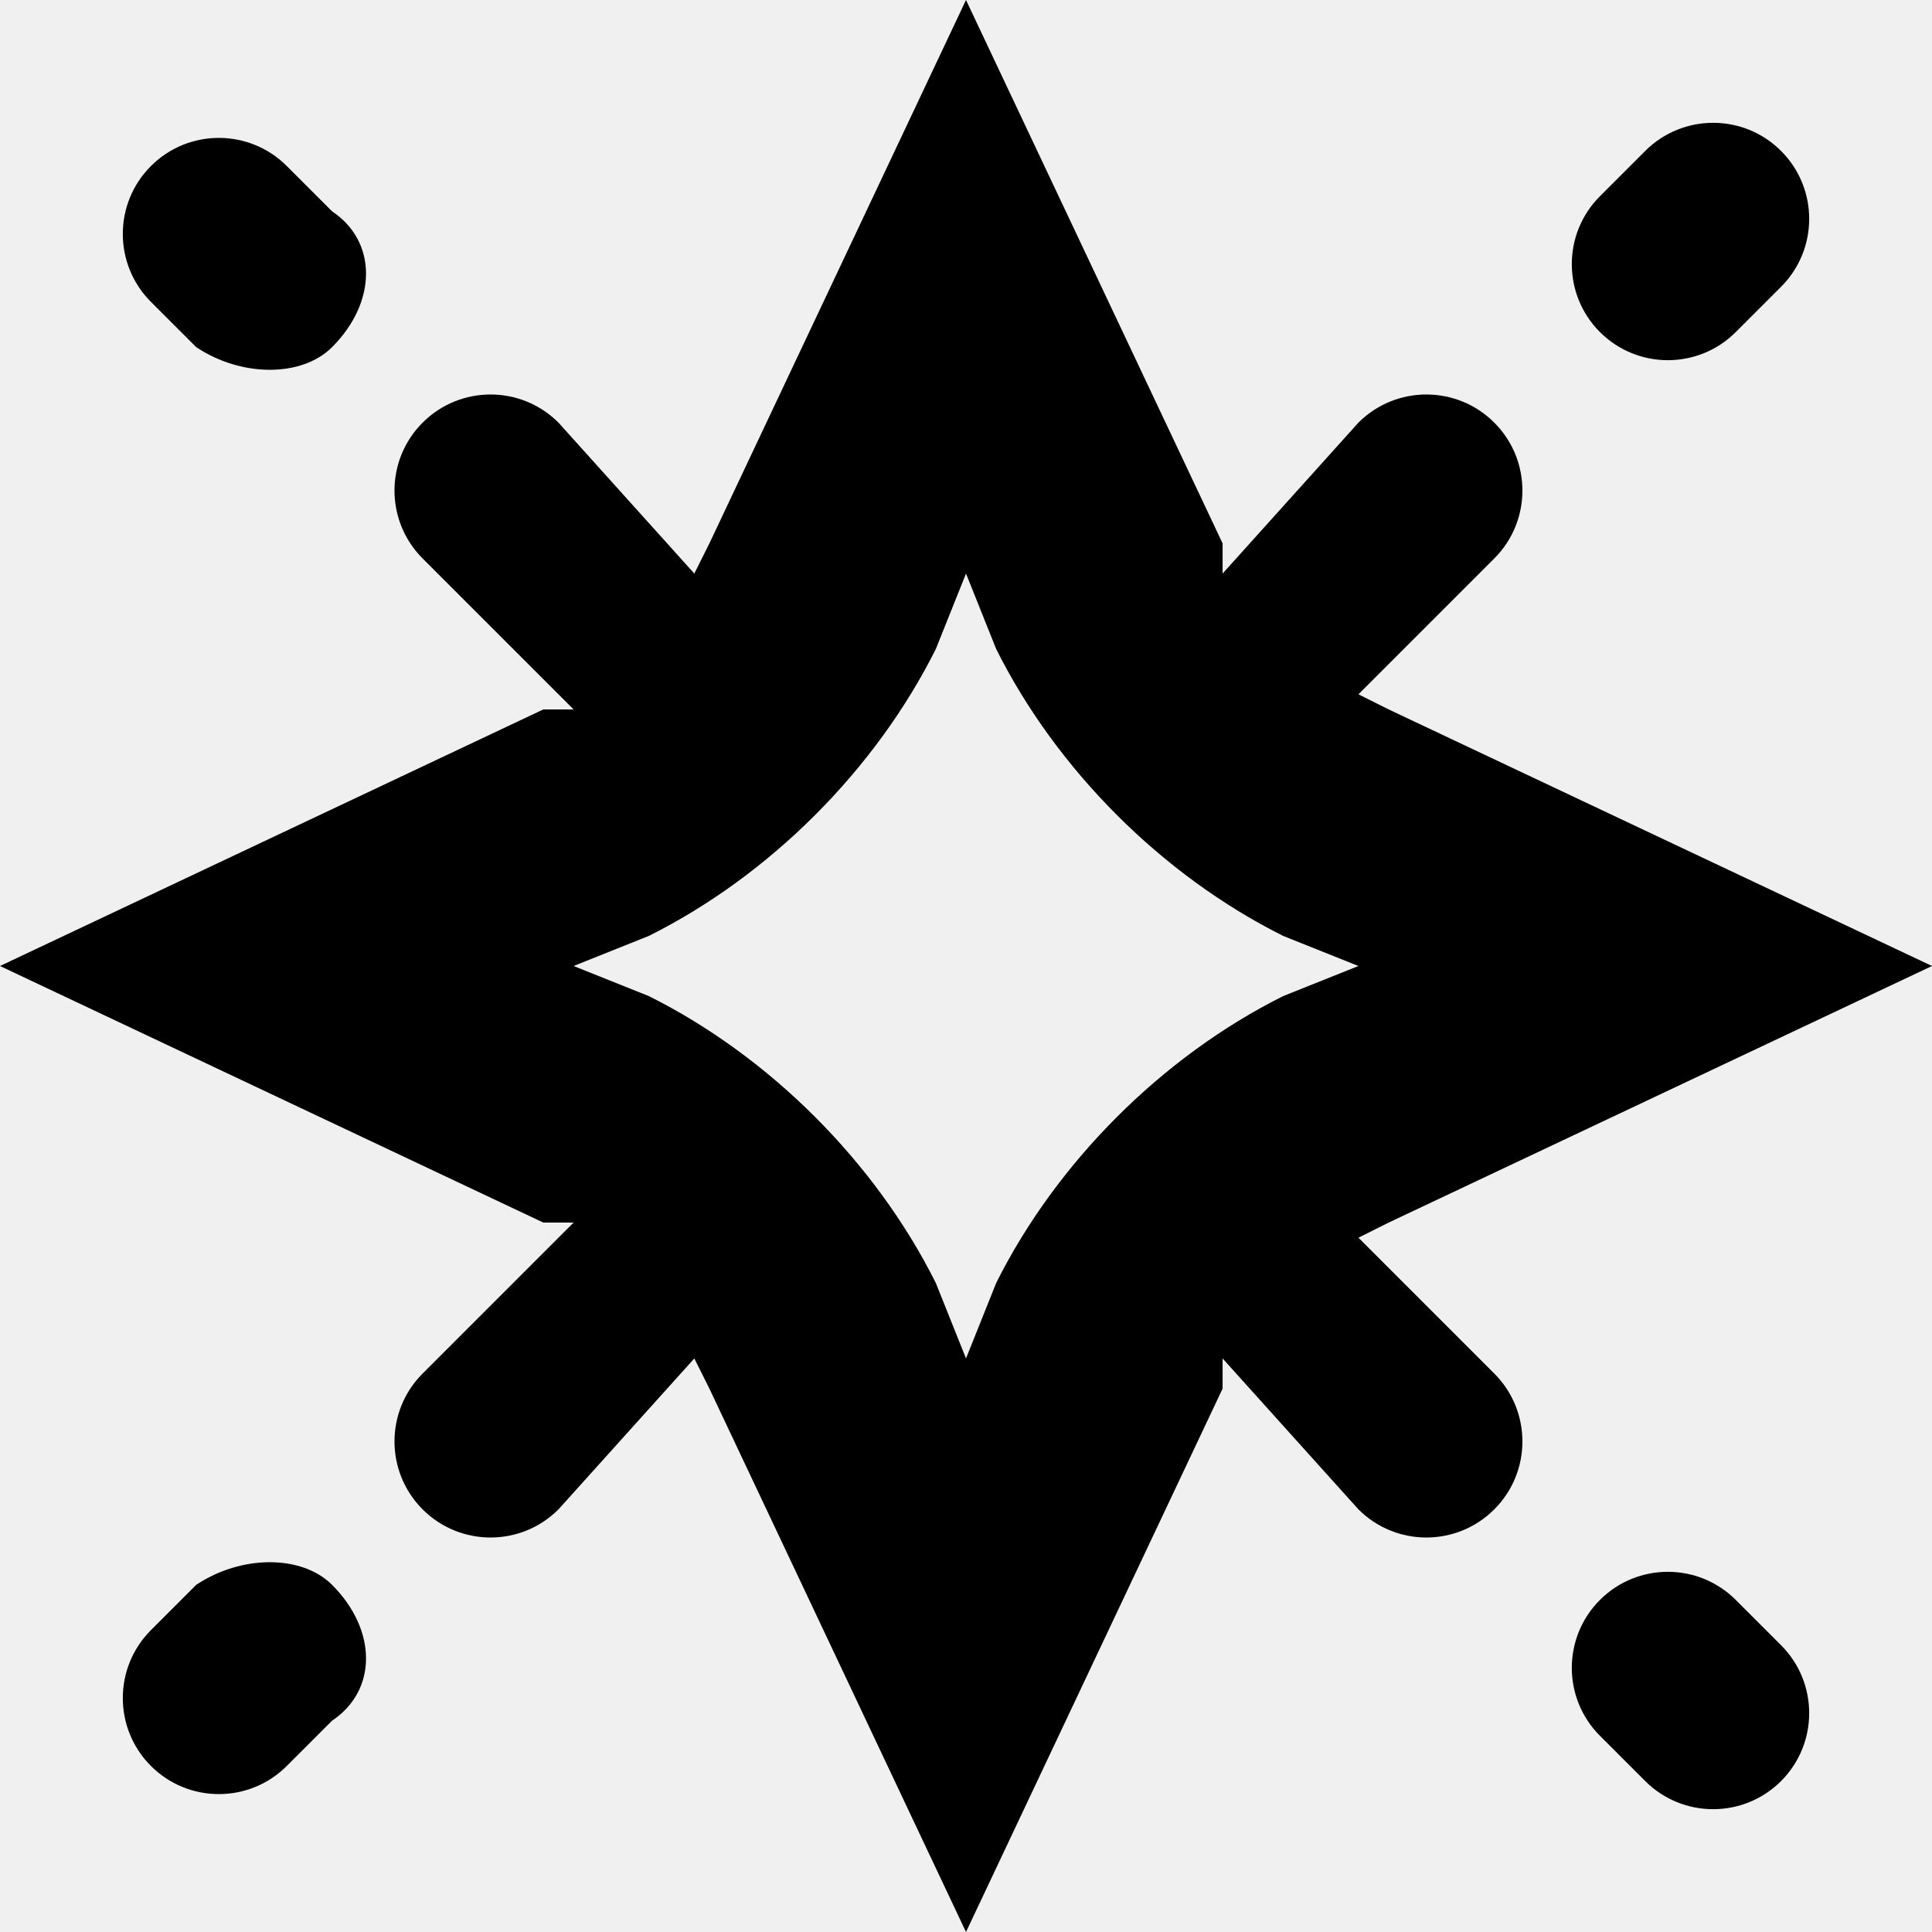
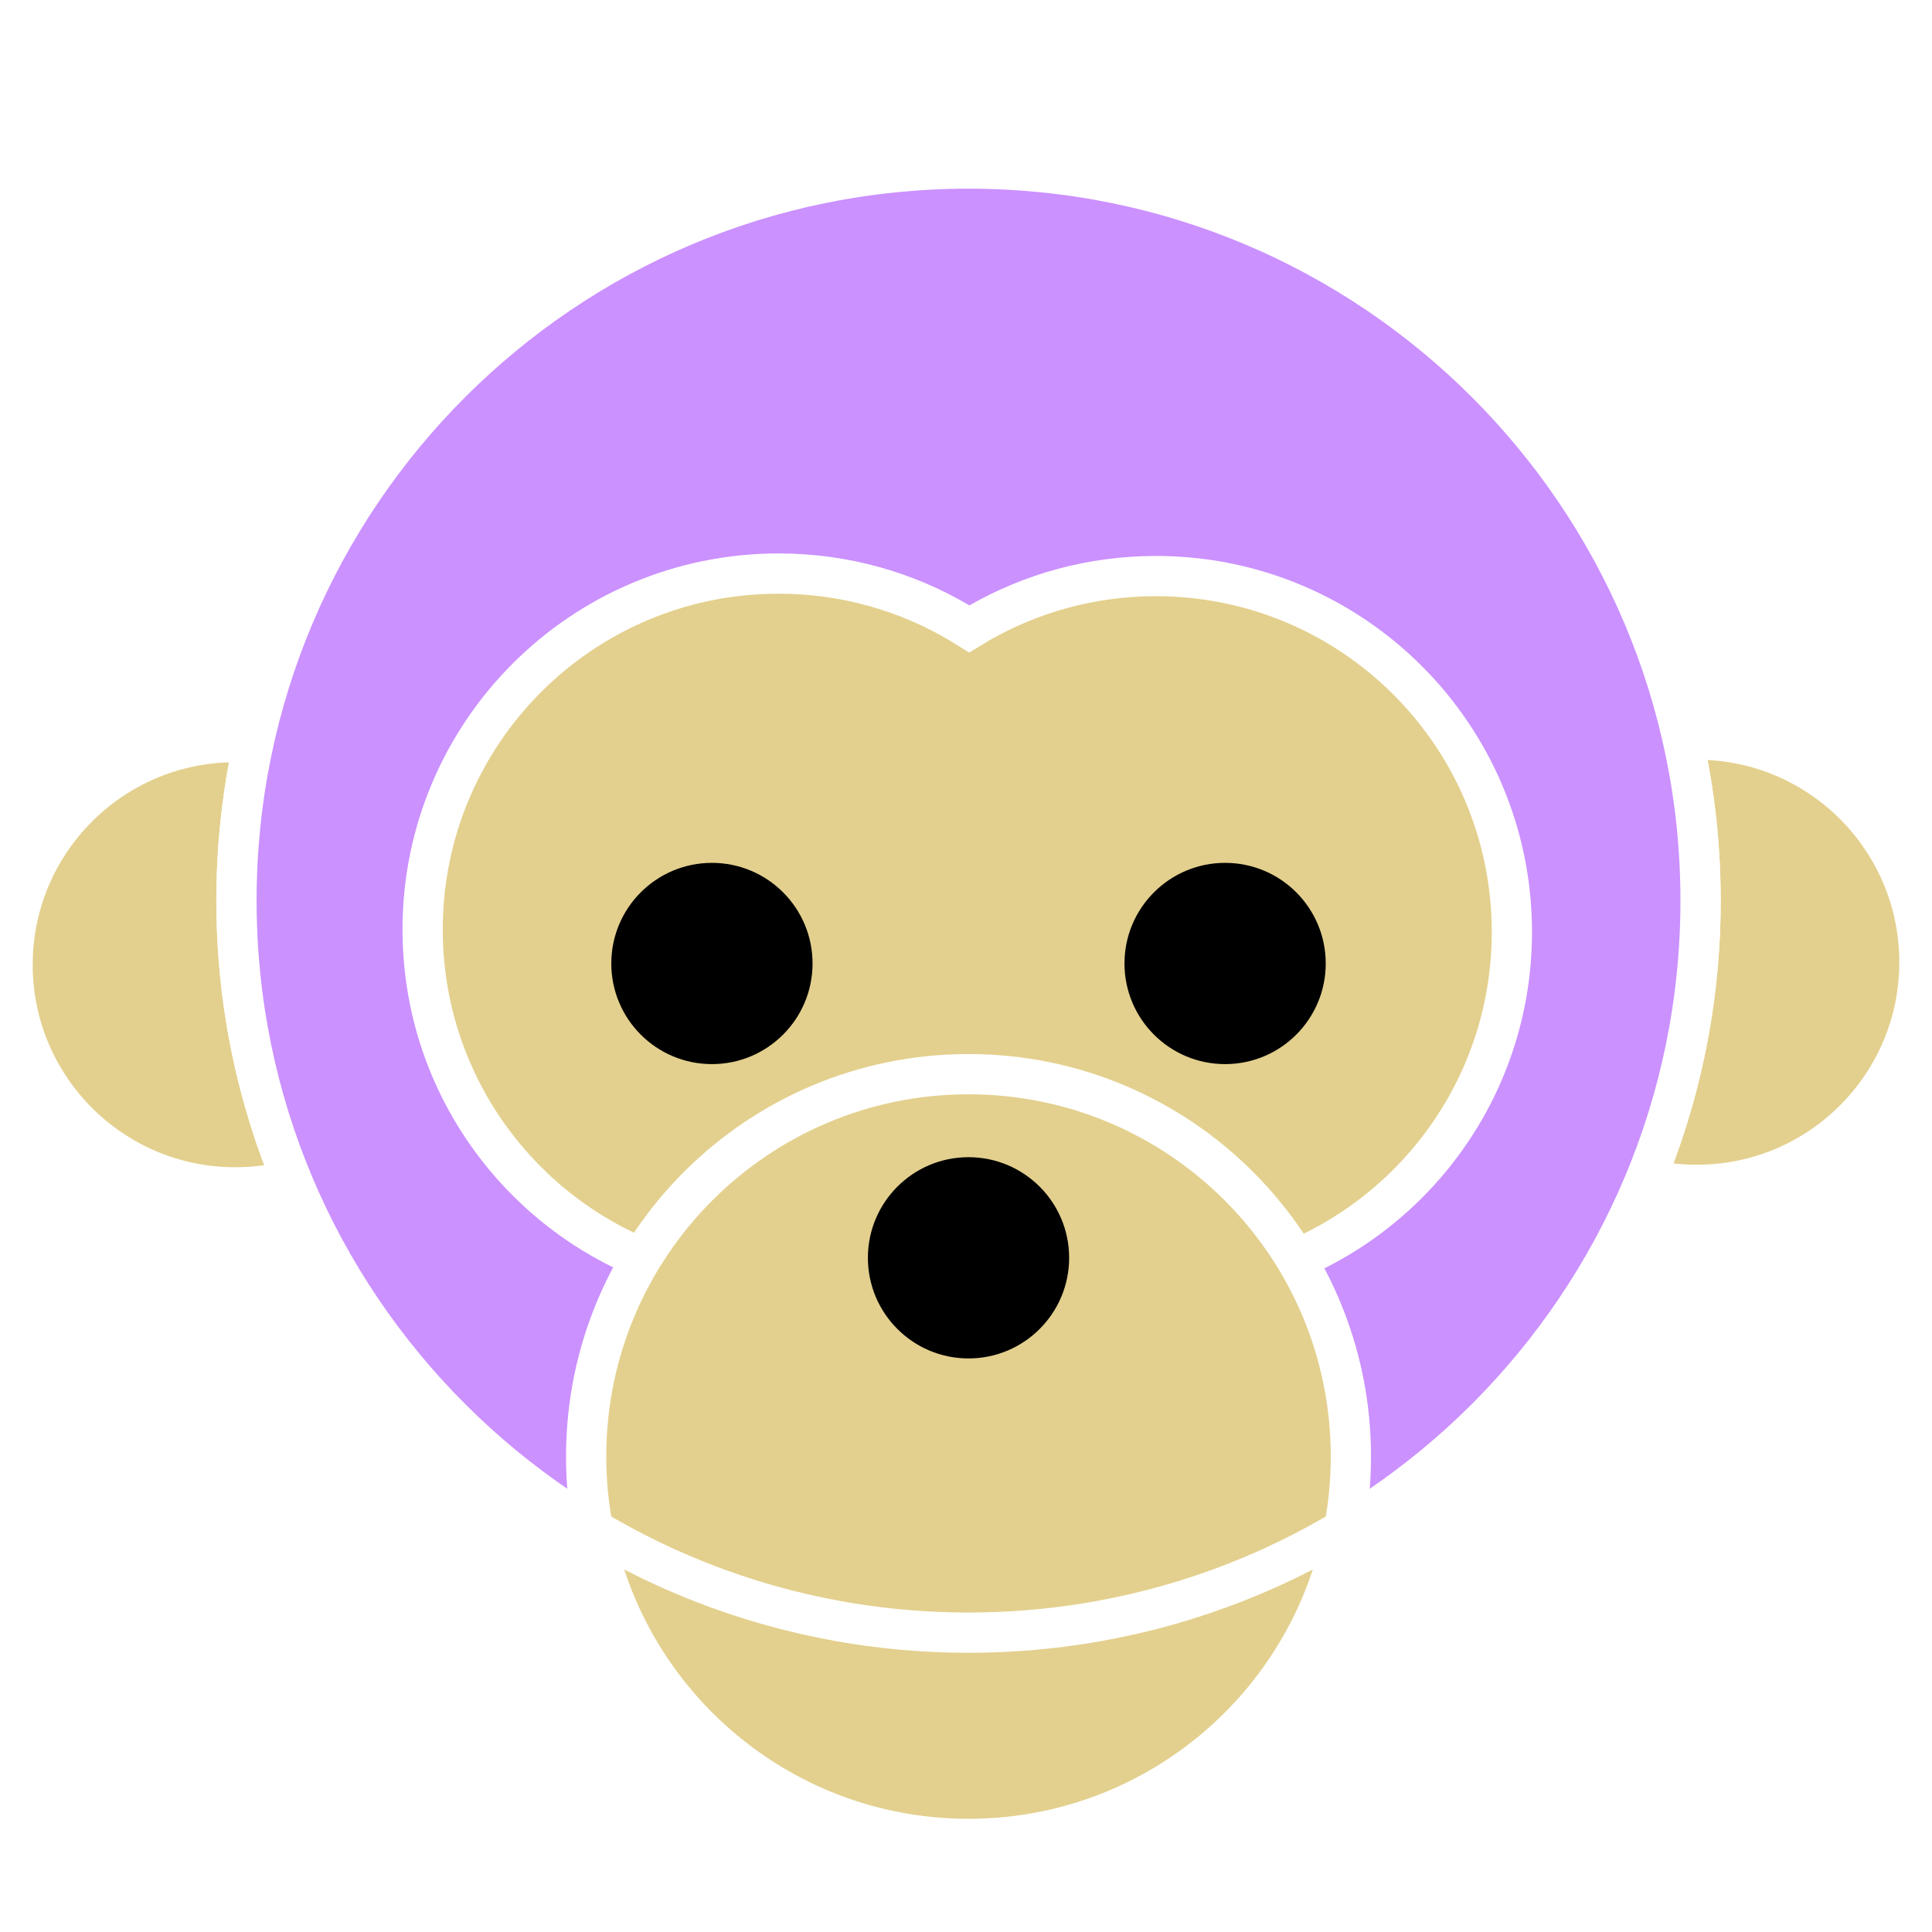
- <svg xmlns="http://www.w3.org/2000/svg" viewBox="0 0 128 128">
-   <path fill-rule="evenodd" d="M81 36 64 0 47 36l-1 2-9-10a6 6 0 0 0-9 9l10 10h-2L0 64l36 17h2L28 91a6 6 0 1 0 9 9l9-10 1 2 17 36 17-36v-2l9 10a6 6 0 1 0 9-9l-9-9 2-1 36-17-36-17-2-1 9-9a6 6 0 1 0-9-9l-9 10v-2Zm-17 2-2 5c-4 8-11 15-19 19l-5 2 5 2c8 4 15 11 19 19l2 5 2-5c4-8 11-15 19-19l5-2-5-2c-8-4-15-11-19-19l-2-5Z" clip-rule="evenodd" />
-   <path d="M118 19a6 6 0 0 0-9-9l-3 3a6 6 0 1 0 9 9l3-3Zm-96 4c-2 2-6 2-9 0l-3-3a6 6 0 1 1 9-9l3 3c3 2 3 6 0 9Zm0 82c-2-2-6-2-9 0l-3 3a6 6 0 1 0 9 9l3-3c3-2 3-6 0-9Zm96 4a6 6 0 0 1-9 9l-3-3a6 6 0 1 1 9-9l3 3Z" />
-   <style>path{fill:#000}@media (prefers-color-scheme:dark){path{fill:#fff}}</style>
+ <svg xmlns="http://www.w3.org/2000/svg" version="1.1" width="768px" height="768px">
+   <svg width="768px" height="768px" viewBox="0 0 768 768" version="1.1" style="background: #FFFFFF;">
+     <g id="SvgjsG1011" stroke="none" stroke-width="1" fill="none" fill-rule="evenodd">
+       <rect id="SvgjsRect1010" fill="#FFFFFF" x="0" y="0" width="768" height="768" />
+       <g id="SvgjsG1009" transform="translate(-3, 59)">
+         <circle id="SvgjsCircle1008" stroke="#FFFFFF" stroke-width="16" fill="#E3D08E" cx="96.5" cy="324.5" r="88.5" />
+         <circle id="SvgjsCircle1007" stroke="#FFFFFF" stroke-width="16" fill="#E3D08E" cx="677.5" cy="323.5" r="88.5" />
+         <circle id="SvgjsCircle1006" stroke="#FFFFFF" stroke-width="11" fill="#CB91FF" cx="388" cy="299" r="293.5" />
+         <path d="M312.5,169 C338.706,169 363.249,176.122 384.297,188.54 C385.644,189.335 386.98,190.153 388.305,190.99 C389.637,190.168 390.98,189.369 392.336,188.593 C413.012,176.761 436.966,170 462.5,170 C501.574,170 536.949,185.838 562.556,211.444 C588.162,237.051 604,272.426 604,311.5 C604,350.574 588.162,385.949 562.556,411.556 C536.949,437.162 501.574,453 462.5,453 C436.294,453 411.751,445.878 390.703,433.46 C389.356,432.665 388.02,431.847 386.695,431.01 C385.363,431.832 384.02,432.631 382.664,433.407 C361.988,445.239 338.034,452 312.5,452 C273.426,452 238.051,436.162 212.444,410.556 C186.838,384.949 171,349.574 171,310.5 C171,271.426 186.838,236.051 212.444,210.444 C238.051,184.838 273.426,169 312.5,169 Z" id="SvgjsPath1005" stroke="#FFFFFF" stroke-width="16" fill="#E3D08E" />
+         <circle id="SvgjsCircle1004" stroke="#FFFFFF" stroke-width="16" fill="#E3D08E" cx="388" cy="520" r="152" />
+         <circle id="SvgjsCircle1003" fill="#000000" cx="388" cy="441" r="40" />
+         <circle id="SvgjsCircle1002" fill="#000000" cx="286" cy="324" r="40" />
+         <circle id="SvgjsCircle1001" fill="#000000" cx="490" cy="324" r="40" />
+         <circle id="SvgjsCircle1000" stroke="#FFFFFF" stroke-width="16" cx="388" cy="299" r="291" />
+       </g>
+     </g>
+   </svg>
+   <style>@media (prefers-color-scheme: light) { :root { filter: none; } }
+ </style>
</svg>
